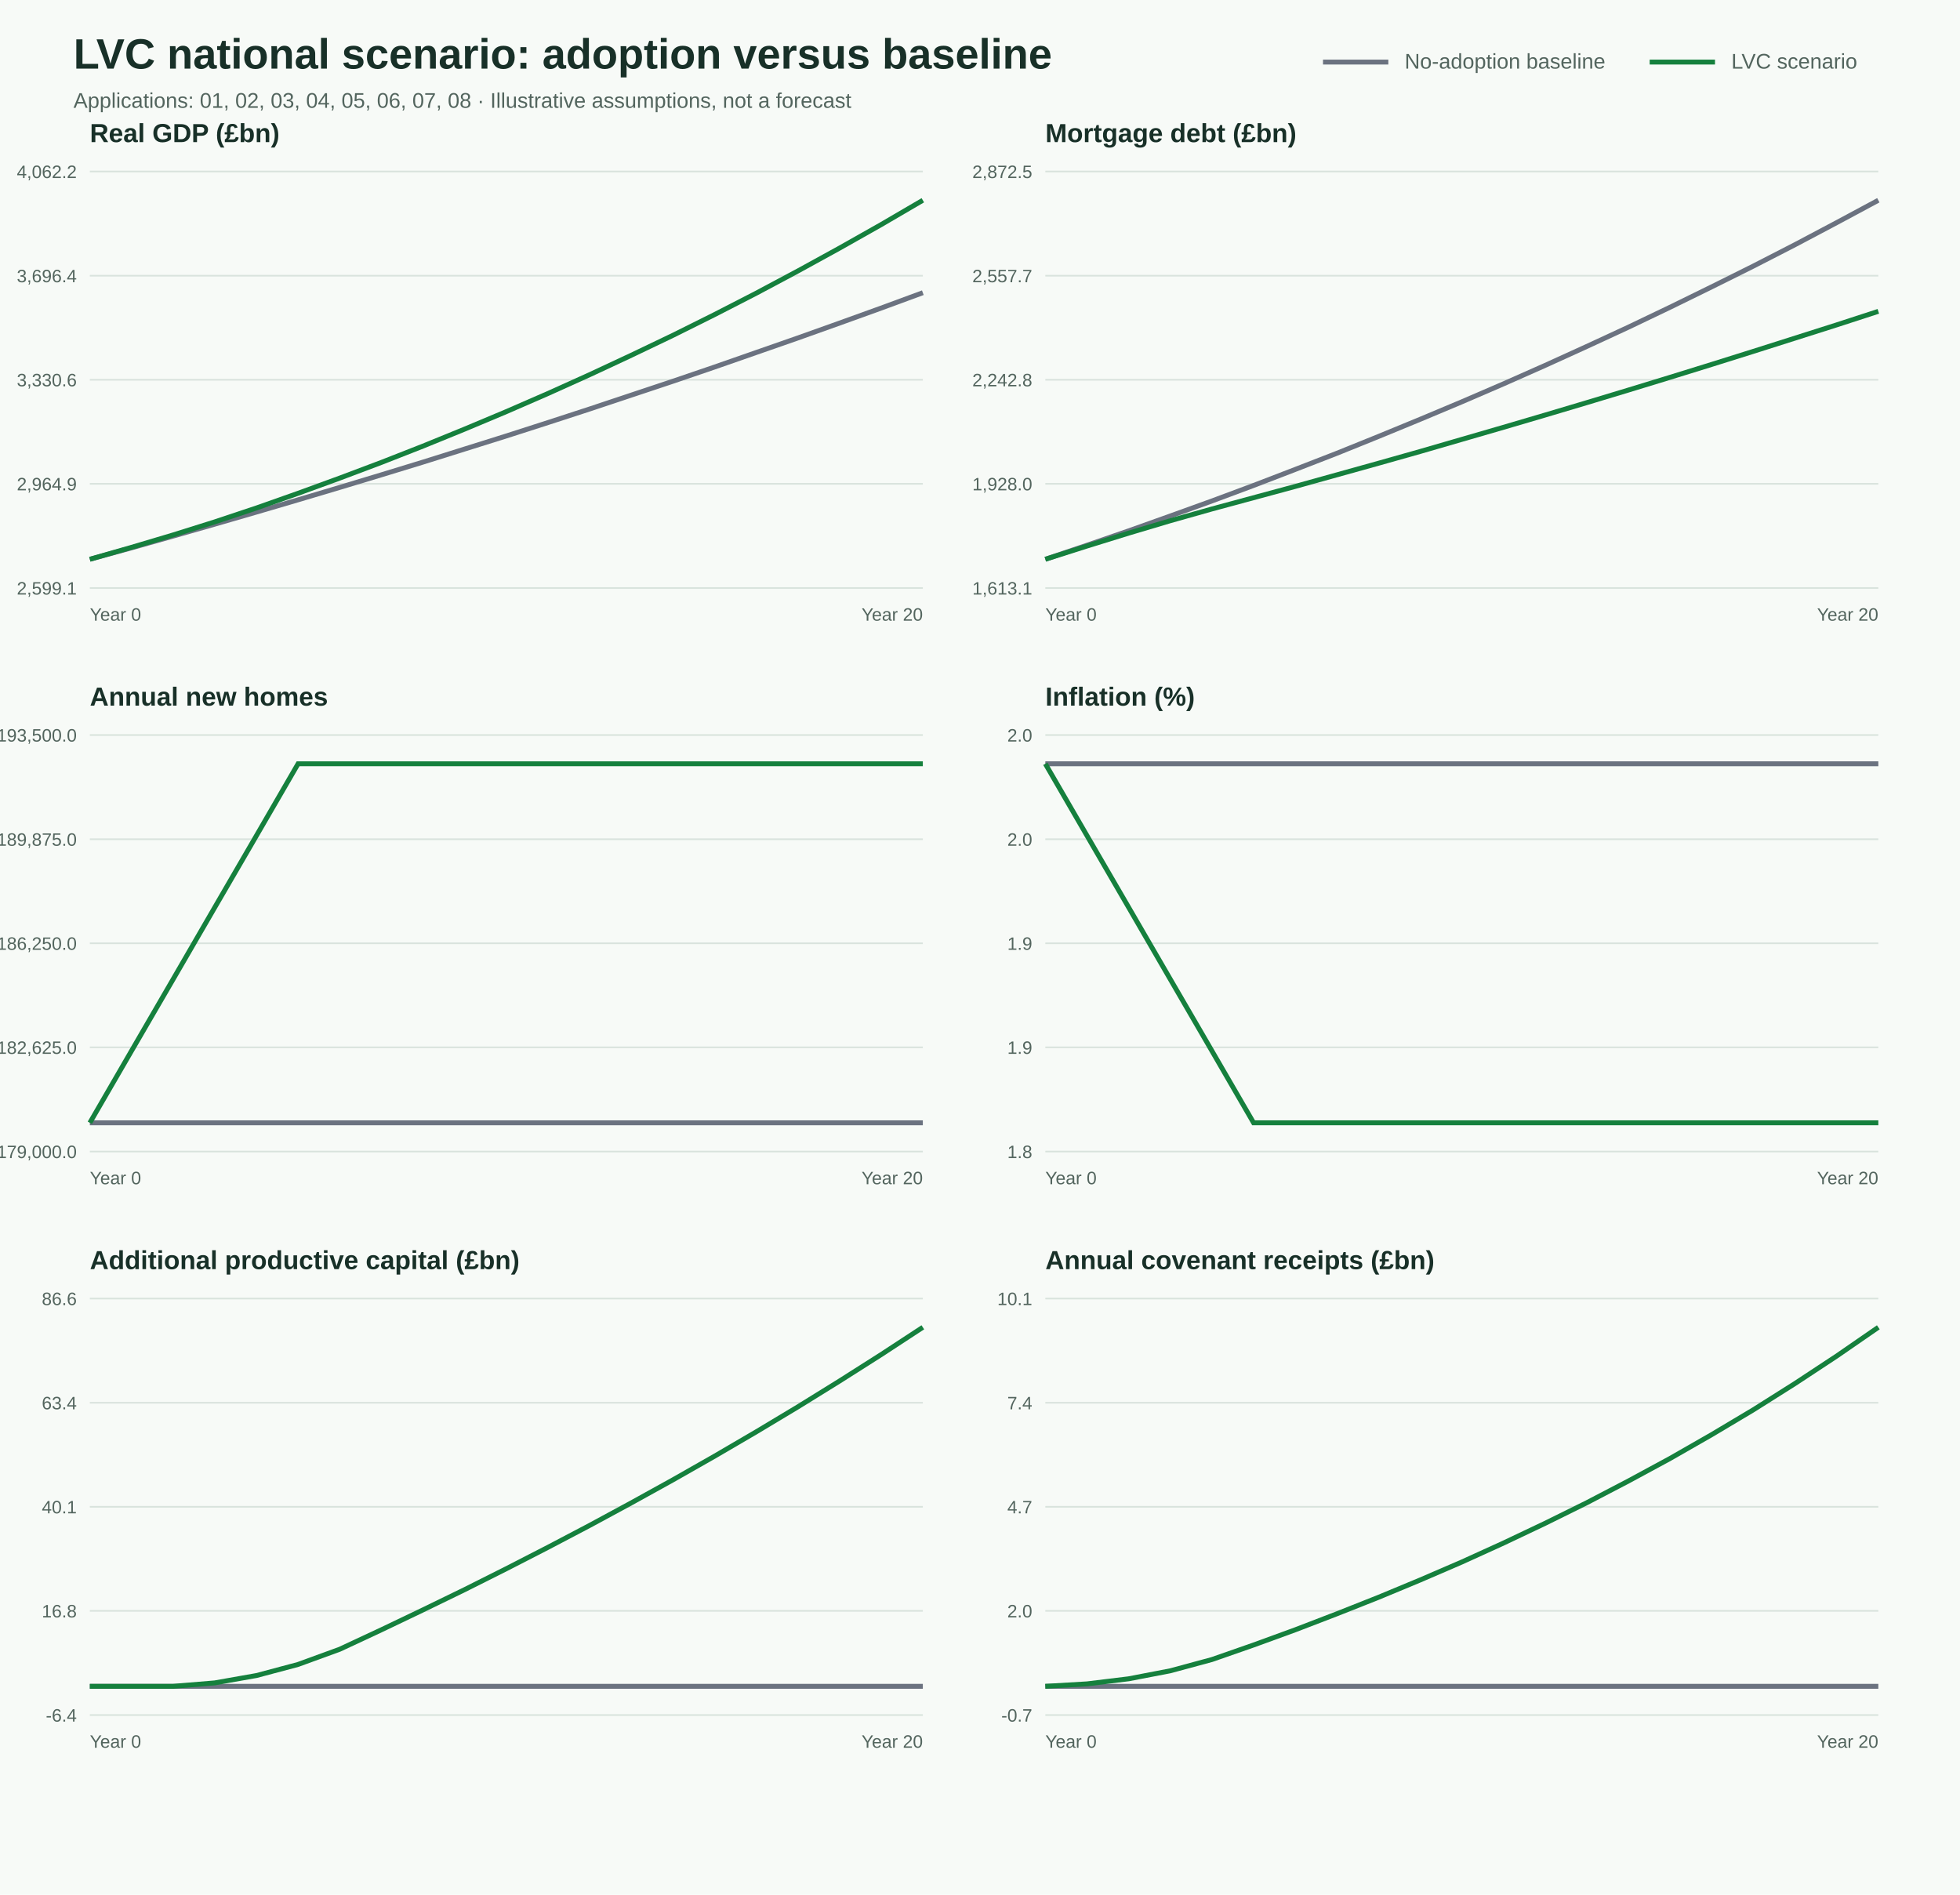
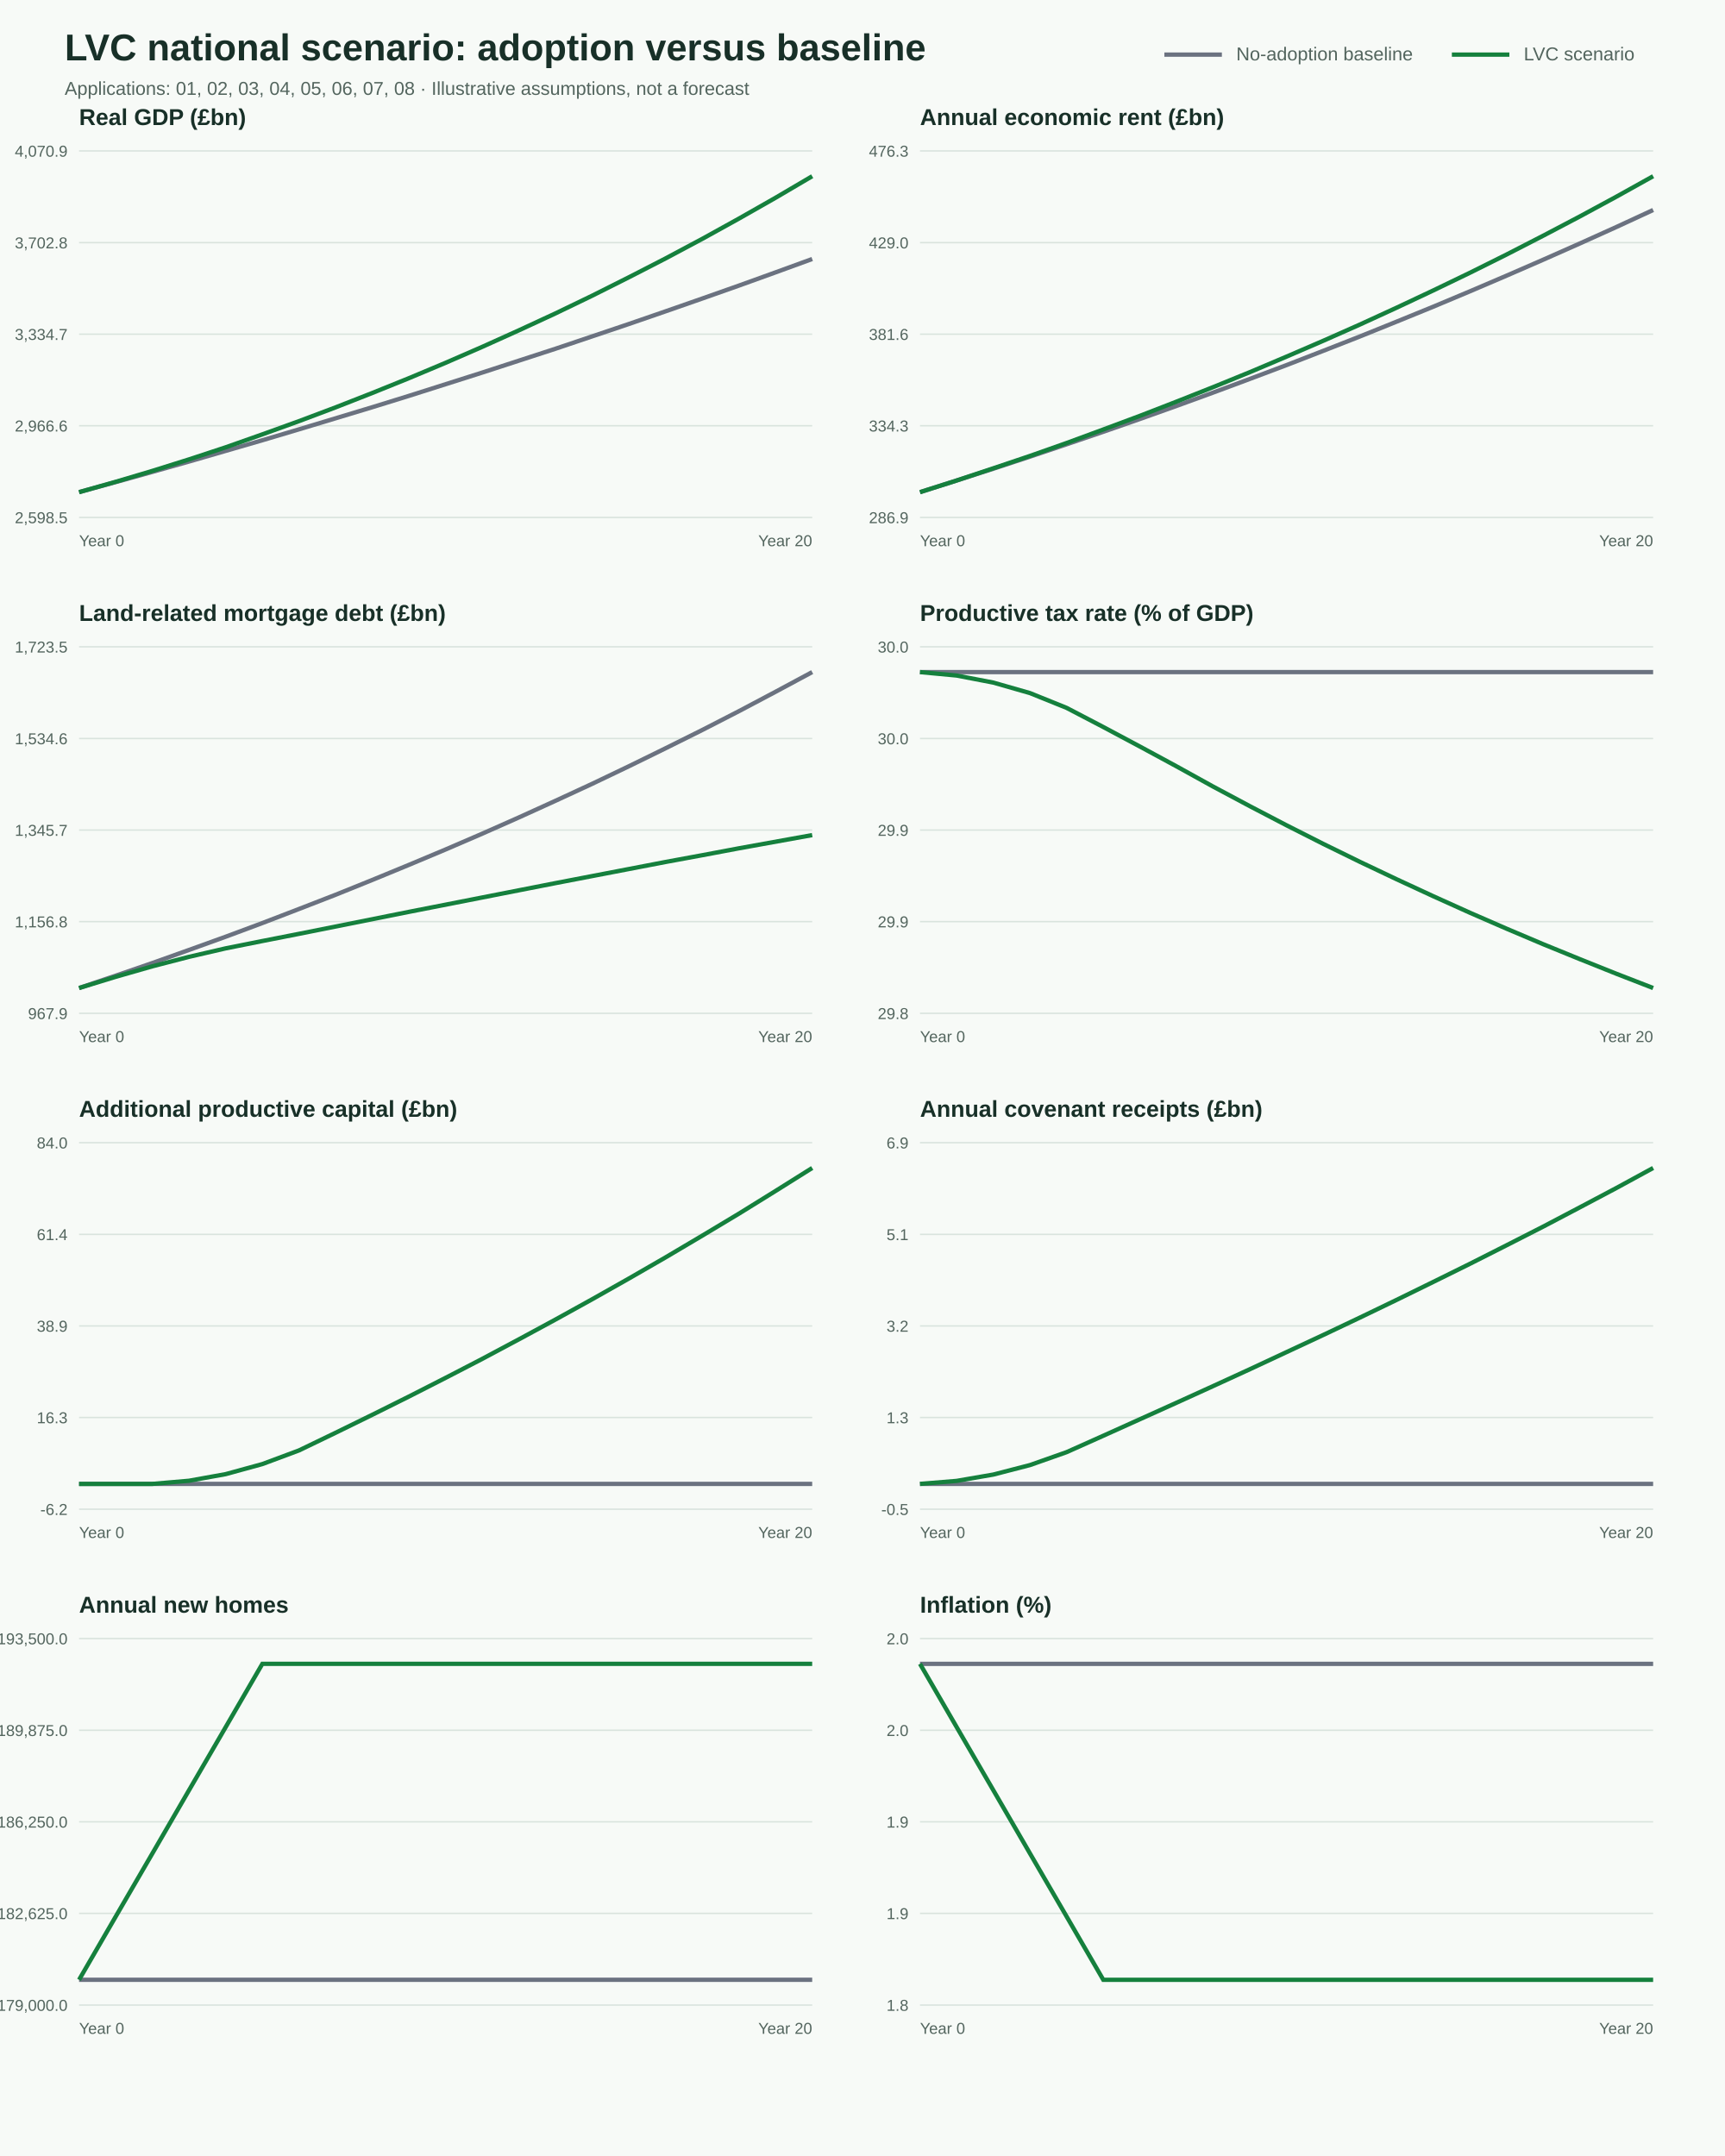
- <svg xmlns="http://www.w3.org/2000/svg" width="1200" height="1160" viewBox="0 0 1200 1160">
+ <svg xmlns="http://www.w3.org/2000/svg" width="1200" height="1500" viewBox="0 0 1200 1500">
  <rect width="100%" height="100%" fill="#f7faf7" />
  <style>text{font-family:Arial,sans-serif;fill:#183028}.title{font-size:26px;font-weight:700}.sub{font-size:13px;fill:#53655e}.pt{font-size:16px;font-weight:700}.axis{font-size:11px;fill:#53655e}.grid{stroke:#d9e3dd;stroke-width:1}.base{stroke:#6b7280;stroke-width:3;fill:none}.lvc{stroke:#15803d;stroke-width:3;fill:none}</style>
  <text x="45" y="42" class="title">LVC national scenario: adoption versus baseline</text>
  <text x="45" y="66" class="sub">Applications: 01, 02, 03, 04, 05, 06, 07, 08 · Illustrative assumptions, not a forecast</text>
  <line x1="810" y1="38" x2="850" y2="38" class="base" />
  <text x="860" y="42" class="sub">No-adoption baseline</text>
  <line x1="1010" y1="38" x2="1050" y2="38" class="lvc" />
  <text x="1060" y="42" class="sub">LVC scenario</text>
  <text x="55" y="87" class="pt">Real GDP (£bn)</text>
  <line x1="55" y1="105.0" x2="565" y2="105.0" class="grid" />
-   <text x="47" y="109.0" text-anchor="end" class="axis">4,062.2</text>
+   <text x="47" y="109.0" text-anchor="end" class="axis">4,070.9</text>
  <line x1="55" y1="168.8" x2="565" y2="168.8" class="grid" />
-   <text x="47" y="172.8" text-anchor="end" class="axis">3,696.4</text>
+   <text x="47" y="172.8" text-anchor="end" class="axis">3,702.8</text>
  <line x1="55" y1="232.5" x2="565" y2="232.5" class="grid" />
-   <text x="47" y="236.5" text-anchor="end" class="axis">3,330.6</text>
+   <text x="47" y="236.5" text-anchor="end" class="axis">3,334.7</text>
  <line x1="55" y1="296.2" x2="565" y2="296.2" class="grid" />
-   <text x="47" y="300.2" text-anchor="end" class="axis">2,964.9</text>
+   <text x="47" y="300.2" text-anchor="end" class="axis">2,966.6</text>
  <line x1="55" y1="360.0" x2="565" y2="360.0" class="grid" />
-   <text x="47" y="364.0" text-anchor="end" class="axis">2,599.1</text>
-   <polyline points="55.0,342.4 80.5,335.4 106.0,328.2 131.5,320.9 157.0,313.5 182.5,306.0 208.0,298.4 233.5,290.7 259.0,282.9 284.5,274.9 310.0,266.9 335.5,258.7 361.0,250.4 386.5,241.9 412.0,233.4 437.5,224.7 463.0,215.8 488.5,206.9 514.0,197.8 539.5,188.6 565.0,179.2" class="base" />
-   <polyline points="55.0,342.4 80.5,335.1 106.0,327.5 131.5,319.5 157.0,311.0 182.5,302.0 208.0,292.7 233.5,283.1 259.0,273.1 284.5,262.7 310.0,252.0 335.5,240.9 361.0,229.4 386.5,217.5 412.0,205.3 437.5,192.6 463.0,179.5 488.5,165.9 514.0,151.9 539.5,137.5 565.0,122.6" class="lvc" />
+   <text x="47" y="364.0" text-anchor="end" class="axis">2,598.5</text>
+   <polyline points="55.0,342.4 80.5,335.4 106.0,328.3 131.5,321.1 157.0,313.7 182.5,306.3 208.0,298.7 233.5,291.0 259.0,283.3 284.5,275.4 310.0,267.3 335.5,259.2 361.0,250.9 386.5,242.6 412.0,234.0 437.5,225.4 463.0,216.6 488.5,207.7 514.0,198.7 539.5,189.5 565.0,180.2" class="base" />
+   <polyline points="55.0,342.4 80.5,335.2 106.0,327.6 131.5,319.6 157.0,311.2 182.5,302.2 208.0,293.0 233.5,283.4 259.0,273.4 284.5,263.1 310.0,252.4 335.5,241.3 361.0,229.8 386.5,218.0 412.0,205.7 437.5,192.9 463.0,179.8 488.5,166.2 514.0,152.1 539.5,137.6 565.0,122.6" class="lvc" />
  <text x="55" y="380" class="axis">Year 0</text>
  <text x="565" y="380" text-anchor="end" class="axis">Year 20</text>
-   <text x="640" y="87" class="pt">Mortgage debt (£bn)</text>
+   <text x="640" y="87" class="pt">Annual economic rent (£bn)</text>
  <line x1="640" y1="105.0" x2="1150" y2="105.0" class="grid" />
-   <text x="632" y="109.0" text-anchor="end" class="axis">2,872.5</text>
+   <text x="632" y="109.0" text-anchor="end" class="axis">476.3</text>
  <line x1="640" y1="168.8" x2="1150" y2="168.8" class="grid" />
-   <text x="632" y="172.8" text-anchor="end" class="axis">2,557.7</text>
+   <text x="632" y="172.8" text-anchor="end" class="axis">429.0</text>
  <line x1="640" y1="232.5" x2="1150" y2="232.5" class="grid" />
-   <text x="632" y="236.5" text-anchor="end" class="axis">2,242.8</text>
+   <text x="632" y="236.5" text-anchor="end" class="axis">381.6</text>
  <line x1="640" y1="296.2" x2="1150" y2="296.2" class="grid" />
-   <text x="632" y="300.2" text-anchor="end" class="axis">1,928.0</text>
+   <text x="632" y="300.2" text-anchor="end" class="axis">334.3</text>
  <line x1="640" y1="360.0" x2="1150" y2="360.0" class="grid" />
-   <text x="632" y="364.0" text-anchor="end" class="axis">1,613.1</text>
-   <polyline points="640.0,342.4 665.5,333.8 691.0,325.0 716.5,315.9 742.0,306.7 767.5,297.2 793.0,287.4 818.5,277.5 844.0,267.2 869.5,256.7 895.0,246.0 920.5,235.0 946.0,223.7 971.5,212.1 997.0,200.3 1022.5,188.1 1048.0,175.6 1073.5,162.9 1099.0,149.8 1124.5,136.3 1150.0,122.6" class="base" />
-   <polyline points="640.0,342.4 665.5,334.3 691.0,326.4 716.5,318.8 742.0,311.6 767.5,304.7 793.0,297.8 818.5,290.7 844.0,283.6 869.5,276.4 895.0,269.0 920.5,261.6 946.0,254.1 971.5,246.5 997.0,238.8 1022.5,231.0 1048.0,223.1 1073.5,215.1 1099.0,207.0 1124.5,198.9 1150.0,190.6" class="lvc" />
+   <text x="632" y="364.0" text-anchor="end" class="axis">286.9</text>
+   <polyline points="640.0,342.4 665.5,334.3 691.0,326.1 716.5,317.7 742.0,309.1 767.5,300.4 793.0,291.5 818.5,282.4 844.0,273.1 869.5,263.6 895.0,254.0 920.5,244.1 946.0,234.1 971.5,223.8 997.0,213.4 1022.5,202.7 1048.0,191.8 1073.5,180.7 1099.0,169.4 1124.5,157.9 1150.0,146.1" class="base" />
+   <polyline points="640.0,342.4 665.5,334.3 691.0,325.8 716.5,317.2 742.0,308.2 767.5,298.8 793.0,289.3 818.5,279.4 844.0,269.3 869.5,258.9 895.0,248.1 920.5,237.1 946.0,225.8 971.5,214.1 997.0,202.1 1022.5,189.8 1048.0,177.1 1073.5,164.0 1099.0,150.6 1124.5,136.8 1150.0,122.6" class="lvc" />
  <text x="640" y="380" class="axis">Year 0</text>
  <text x="1150" y="380" text-anchor="end" class="axis">Year 20</text>
-   <text x="55" y="432" class="pt">Annual new homes</text>
+   <text x="55" y="432" class="pt">Land-related mortgage debt (£bn)</text>
  <line x1="55" y1="450.0" x2="565" y2="450.0" class="grid" />
-   <text x="47" y="454.0" text-anchor="end" class="axis">193,500.0</text>
+   <text x="47" y="454.0" text-anchor="end" class="axis">1,723.5</text>
  <line x1="55" y1="513.8" x2="565" y2="513.8" class="grid" />
-   <text x="47" y="517.8" text-anchor="end" class="axis">189,875.0</text>
+   <text x="47" y="517.8" text-anchor="end" class="axis">1,534.6</text>
  <line x1="55" y1="577.5" x2="565" y2="577.5" class="grid" />
-   <text x="47" y="581.5" text-anchor="end" class="axis">186,250.0</text>
+   <text x="47" y="581.5" text-anchor="end" class="axis">1,345.7</text>
  <line x1="55" y1="641.2" x2="565" y2="641.2" class="grid" />
-   <text x="47" y="645.2" text-anchor="end" class="axis">182,625.0</text>
+   <text x="47" y="645.2" text-anchor="end" class="axis">1,156.8</text>
  <line x1="55" y1="705.0" x2="565" y2="705.0" class="grid" />
-   <text x="47" y="709.0" text-anchor="end" class="axis">179,000.0</text>
-   <polyline points="55.0,687.4 80.5,687.4 106.0,687.4 131.5,687.4 157.0,687.4 182.5,687.4 208.0,687.4 233.5,687.4 259.0,687.4 284.5,687.4 310.0,687.4 335.5,687.4 361.0,687.4 386.5,687.4 412.0,687.4 437.5,687.4 463.0,687.4 488.5,687.4 514.0,687.4 539.5,687.4 565.0,687.4" class="base" />
-   <polyline points="55.0,687.4 80.5,643.4 106.0,599.5 131.5,555.5 157.0,511.6 182.5,467.6 208.0,467.6 233.5,467.6 259.0,467.6 284.5,467.6 310.0,467.6 335.5,467.6 361.0,467.6 386.5,467.6 412.0,467.6 437.5,467.6 463.0,467.6 488.5,467.6 514.0,467.6 539.5,467.6 565.0,467.6" class="lvc" />
+   <text x="47" y="709.0" text-anchor="end" class="axis">967.9</text>
+   <polyline points="55.0,687.4 80.5,678.8 106.0,670.0 131.5,660.9 157.0,651.7 182.5,642.2 208.0,632.4 233.5,622.5 259.0,612.2 284.5,601.7 310.0,591.0 335.5,580.0 361.0,568.7 386.5,557.1 412.0,545.3 437.5,533.1 463.0,520.6 488.5,507.9 514.0,494.8 539.5,481.3 565.0,467.6" class="base" />
+   <polyline points="55.0,687.4 80.5,679.6 106.0,672.3 131.5,665.7 157.0,659.8 182.5,654.7 208.0,649.7 233.5,644.6 259.0,639.5 284.5,634.4 310.0,629.4 335.5,624.4 361.0,619.4 386.5,614.4 412.0,609.5 437.5,604.6 463.0,599.7 488.5,595.0 514.0,590.2 539.5,585.6 565.0,581.0" class="lvc" />
  <text x="55" y="725" class="axis">Year 0</text>
  <text x="565" y="725" text-anchor="end" class="axis">Year 20</text>
-   <text x="640" y="432" class="pt">Inflation (%)</text>
+   <text x="640" y="432" class="pt">Productive tax rate (% of GDP)</text>
  <line x1="640" y1="450.0" x2="1150" y2="450.0" class="grid" />
-   <text x="632" y="454.0" text-anchor="end" class="axis">2.0</text>
+   <text x="632" y="454.0" text-anchor="end" class="axis">30.0</text>
  <line x1="640" y1="513.8" x2="1150" y2="513.8" class="grid" />
-   <text x="632" y="517.8" text-anchor="end" class="axis">2.0</text>
+   <text x="632" y="517.8" text-anchor="end" class="axis">30.0</text>
  <line x1="640" y1="577.5" x2="1150" y2="577.5" class="grid" />
-   <text x="632" y="581.5" text-anchor="end" class="axis">1.9</text>
+   <text x="632" y="581.5" text-anchor="end" class="axis">29.9</text>
  <line x1="640" y1="641.2" x2="1150" y2="641.2" class="grid" />
-   <text x="632" y="645.2" text-anchor="end" class="axis">1.9</text>
+   <text x="632" y="645.2" text-anchor="end" class="axis">29.9</text>
  <line x1="640" y1="705.0" x2="1150" y2="705.0" class="grid" />
-   <text x="632" y="709.0" text-anchor="end" class="axis">1.8</text>
+   <text x="632" y="709.0" text-anchor="end" class="axis">29.8</text>
  <polyline points="640.0,467.6 665.5,467.6 691.0,467.6 716.5,467.6 742.0,467.6 767.5,467.6 793.0,467.6 818.5,467.6 844.0,467.6 869.5,467.6 895.0,467.6 920.5,467.6 946.0,467.6 971.5,467.6 997.0,467.6 1022.5,467.6 1048.0,467.6 1073.5,467.6 1099.0,467.6 1124.5,467.6 1150.0,467.6" class="base" />
-   <polyline points="640.0,467.6 665.5,511.6 691.0,555.5 716.5,599.5 742.0,643.4 767.5,687.4 793.0,687.4 818.5,687.4 844.0,687.4 869.5,687.4 895.0,687.4 920.5,687.4 946.0,687.4 971.5,687.4 997.0,687.4 1022.5,687.4 1048.0,687.4 1073.5,687.4 1099.0,687.4 1124.5,687.4 1150.0,687.4" class="lvc" />
+   <polyline points="640.0,467.6 665.5,470.0 691.0,474.9 716.5,482.2 742.0,492.5 767.5,505.8 793.0,519.4 818.5,533.2 844.0,547.3 869.5,560.9 895.0,574.2 920.5,587.1 946.0,599.6 971.5,611.7 997.0,623.5 1022.5,635.0 1048.0,646.1 1073.5,656.9 1099.0,667.3 1124.5,677.5 1150.0,687.4" class="lvc" />
  <text x="640" y="725" class="axis">Year 0</text>
  <text x="1150" y="725" text-anchor="end" class="axis">Year 20</text>
  <text x="55" y="777" class="pt">Additional productive capital (£bn)</text>
  <line x1="55" y1="795.0" x2="565" y2="795.0" class="grid" />
-   <text x="47" y="799.0" text-anchor="end" class="axis">86.6</text>
+   <text x="47" y="799.0" text-anchor="end" class="axis">84.0</text>
  <line x1="55" y1="858.8" x2="565" y2="858.8" class="grid" />
-   <text x="47" y="862.8" text-anchor="end" class="axis">63.4</text>
+   <text x="47" y="862.8" text-anchor="end" class="axis">61.4</text>
  <line x1="55" y1="922.5" x2="565" y2="922.5" class="grid" />
-   <text x="47" y="926.5" text-anchor="end" class="axis">40.1</text>
+   <text x="47" y="926.5" text-anchor="end" class="axis">38.9</text>
  <line x1="55" y1="986.2" x2="565" y2="986.2" class="grid" />
-   <text x="47" y="990.2" text-anchor="end" class="axis">16.8</text>
+   <text x="47" y="990.2" text-anchor="end" class="axis">16.3</text>
  <line x1="55" y1="1050.0" x2="565" y2="1050.0" class="grid" />
-   <text x="47" y="1054.0" text-anchor="end" class="axis">-6.4</text>
+   <text x="47" y="1054.0" text-anchor="end" class="axis">-6.2</text>
  <polyline points="55.0,1032.4 80.5,1032.4 106.0,1032.4 131.5,1032.4 157.0,1032.4 182.5,1032.4 208.0,1032.4 233.5,1032.4 259.0,1032.4 284.5,1032.4 310.0,1032.4 335.5,1032.4 361.0,1032.4 386.5,1032.4 412.0,1032.4 437.5,1032.4 463.0,1032.4 488.5,1032.4 514.0,1032.4 539.5,1032.4 565.0,1032.4" class="base" />
-   <polyline points="55.0,1032.4 80.5,1032.4 106.0,1032.4 131.5,1030.3 157.0,1025.8 182.5,1019.0 208.0,1009.7 233.5,997.8 259.0,985.6 284.5,973.2 310.0,960.4 335.5,947.3 361.0,933.9 386.5,920.1 412.0,906.0 437.5,891.5 463.0,876.6 488.5,861.3 514.0,845.5 539.5,829.3 565.0,812.6" class="lvc" />
+   <polyline points="55.0,1032.4 80.5,1032.4 106.0,1032.4 131.5,1030.2 157.0,1025.6 182.5,1018.6 208.0,1009.1 233.5,996.8 259.0,984.3 284.5,971.6 310.0,958.6 335.5,945.4 361.0,931.8 386.5,918.0 412.0,903.9 437.5,889.5 463.0,874.8 488.5,859.7 514.0,844.4 539.5,828.6 565.0,812.6" class="lvc" />
  <text x="55" y="1070" class="axis">Year 0</text>
  <text x="565" y="1070" text-anchor="end" class="axis">Year 20</text>
  <text x="640" y="777" class="pt">Annual covenant receipts (£bn)</text>
  <line x1="640" y1="795.0" x2="1150" y2="795.0" class="grid" />
-   <text x="632" y="799.0" text-anchor="end" class="axis">10.1</text>
+   <text x="632" y="799.0" text-anchor="end" class="axis">6.9</text>
  <line x1="640" y1="858.8" x2="1150" y2="858.8" class="grid" />
-   <text x="632" y="862.8" text-anchor="end" class="axis">7.4</text>
+   <text x="632" y="862.8" text-anchor="end" class="axis">5.1</text>
  <line x1="640" y1="922.5" x2="1150" y2="922.5" class="grid" />
-   <text x="632" y="926.5" text-anchor="end" class="axis">4.7</text>
+   <text x="632" y="926.5" text-anchor="end" class="axis">3.2</text>
  <line x1="640" y1="986.2" x2="1150" y2="986.2" class="grid" />
-   <text x="632" y="990.2" text-anchor="end" class="axis">2.0</text>
+   <text x="632" y="990.2" text-anchor="end" class="axis">1.3</text>
  <line x1="640" y1="1050.0" x2="1150" y2="1050.0" class="grid" />
-   <text x="632" y="1054.0" text-anchor="end" class="axis">-0.7</text>
+   <text x="632" y="1054.0" text-anchor="end" class="axis">-0.5</text>
  <polyline points="640.0,1032.4 665.5,1032.4 691.0,1032.4 716.5,1032.4 742.0,1032.4 767.5,1032.4 793.0,1032.4 818.5,1032.4 844.0,1032.4 869.5,1032.4 895.0,1032.4 920.5,1032.4 946.0,1032.4 971.5,1032.4 997.0,1032.4 1022.5,1032.4 1048.0,1032.4 1073.5,1032.4 1099.0,1032.4 1124.5,1032.4 1150.0,1032.4" class="base" />
-   <polyline points="640.0,1032.4 665.5,1030.9 691.0,1027.8 716.5,1022.9 742.0,1016.0 767.5,1007.1 793.0,997.8 818.5,988.0 844.0,977.9 869.5,967.3 895.0,956.3 920.5,944.7 946.0,932.6 971.5,920.0 997.0,906.7 1022.5,892.9 1048.0,878.3 1073.5,863.1 1099.0,847.0 1124.5,830.2 1150.0,812.6" class="lvc" />
+   <polyline points="640.0,1032.4 665.5,1030.3 691.0,1025.9 716.5,1019.3 742.0,1010.3 767.5,998.9 793.0,987.4 818.5,975.9 844.0,964.3 869.5,952.6 895.0,940.7 920.5,928.8 946.0,916.7 971.5,904.4 997.0,891.9 1022.5,879.3 1048.0,866.4 1073.5,853.4 1099.0,840.0 1124.5,826.5 1150.0,812.6" class="lvc" />
  <text x="640" y="1070" class="axis">Year 0</text>
  <text x="1150" y="1070" text-anchor="end" class="axis">Year 20</text>
+   <text x="55" y="1122" class="pt">Annual new homes</text>
+   <line x1="55" y1="1140.0" x2="565" y2="1140.0" class="grid" />
+   <text x="47" y="1144.0" text-anchor="end" class="axis">193,500.0</text>
+   <line x1="55" y1="1203.8" x2="565" y2="1203.8" class="grid" />
+   <text x="47" y="1207.8" text-anchor="end" class="axis">189,875.0</text>
+   <line x1="55" y1="1267.5" x2="565" y2="1267.5" class="grid" />
+   <text x="47" y="1271.5" text-anchor="end" class="axis">186,250.0</text>
+   <line x1="55" y1="1331.2" x2="565" y2="1331.2" class="grid" />
+   <text x="47" y="1335.2" text-anchor="end" class="axis">182,625.0</text>
+   <line x1="55" y1="1395.0" x2="565" y2="1395.0" class="grid" />
+   <text x="47" y="1399.0" text-anchor="end" class="axis">179,000.0</text>
+   <polyline points="55.0,1377.4 80.5,1377.4 106.0,1377.4 131.5,1377.4 157.0,1377.4 182.5,1377.4 208.0,1377.4 233.5,1377.4 259.0,1377.4 284.5,1377.4 310.0,1377.4 335.5,1377.4 361.0,1377.4 386.5,1377.4 412.0,1377.4 437.5,1377.4 463.0,1377.4 488.5,1377.4 514.0,1377.4 539.5,1377.4 565.0,1377.4" class="base" />
+   <polyline points="55.0,1377.4 80.5,1333.4 106.0,1289.5 131.5,1245.5 157.0,1201.6 182.5,1157.6 208.0,1157.6 233.5,1157.6 259.0,1157.6 284.5,1157.6 310.0,1157.6 335.5,1157.6 361.0,1157.6 386.5,1157.6 412.0,1157.6 437.5,1157.6 463.0,1157.6 488.5,1157.6 514.0,1157.6 539.5,1157.6 565.0,1157.6" class="lvc" />
+   <text x="55" y="1415" class="axis">Year 0</text>
+   <text x="565" y="1415" text-anchor="end" class="axis">Year 20</text>
+   <text x="640" y="1122" class="pt">Inflation (%)</text>
+   <line x1="640" y1="1140.0" x2="1150" y2="1140.0" class="grid" />
+   <text x="632" y="1144.0" text-anchor="end" class="axis">2.0</text>
+   <line x1="640" y1="1203.8" x2="1150" y2="1203.8" class="grid" />
+   <text x="632" y="1207.8" text-anchor="end" class="axis">2.0</text>
+   <line x1="640" y1="1267.5" x2="1150" y2="1267.5" class="grid" />
+   <text x="632" y="1271.5" text-anchor="end" class="axis">1.9</text>
+   <line x1="640" y1="1331.2" x2="1150" y2="1331.2" class="grid" />
+   <text x="632" y="1335.2" text-anchor="end" class="axis">1.9</text>
+   <line x1="640" y1="1395.0" x2="1150" y2="1395.0" class="grid" />
+   <text x="632" y="1399.0" text-anchor="end" class="axis">1.8</text>
+   <polyline points="640.0,1157.6 665.5,1157.6 691.0,1157.6 716.5,1157.6 742.0,1157.6 767.5,1157.6 793.0,1157.6 818.5,1157.6 844.0,1157.6 869.5,1157.6 895.0,1157.6 920.5,1157.6 946.0,1157.6 971.5,1157.6 997.0,1157.6 1022.5,1157.6 1048.0,1157.6 1073.5,1157.6 1099.0,1157.6 1124.5,1157.6 1150.0,1157.6" class="base" />
+   <polyline points="640.0,1157.6 665.5,1201.6 691.0,1245.5 716.5,1289.5 742.0,1333.4 767.5,1377.4 793.0,1377.4 818.5,1377.4 844.0,1377.4 869.5,1377.4 895.0,1377.4 920.5,1377.4 946.0,1377.4 971.5,1377.4 997.0,1377.4 1022.5,1377.4 1048.0,1377.4 1073.5,1377.4 1099.0,1377.4 1124.5,1377.4 1150.0,1377.4" class="lvc" />
+   <text x="640" y="1415" class="axis">Year 0</text>
+   <text x="1150" y="1415" text-anchor="end" class="axis">Year 20</text>
</svg>
